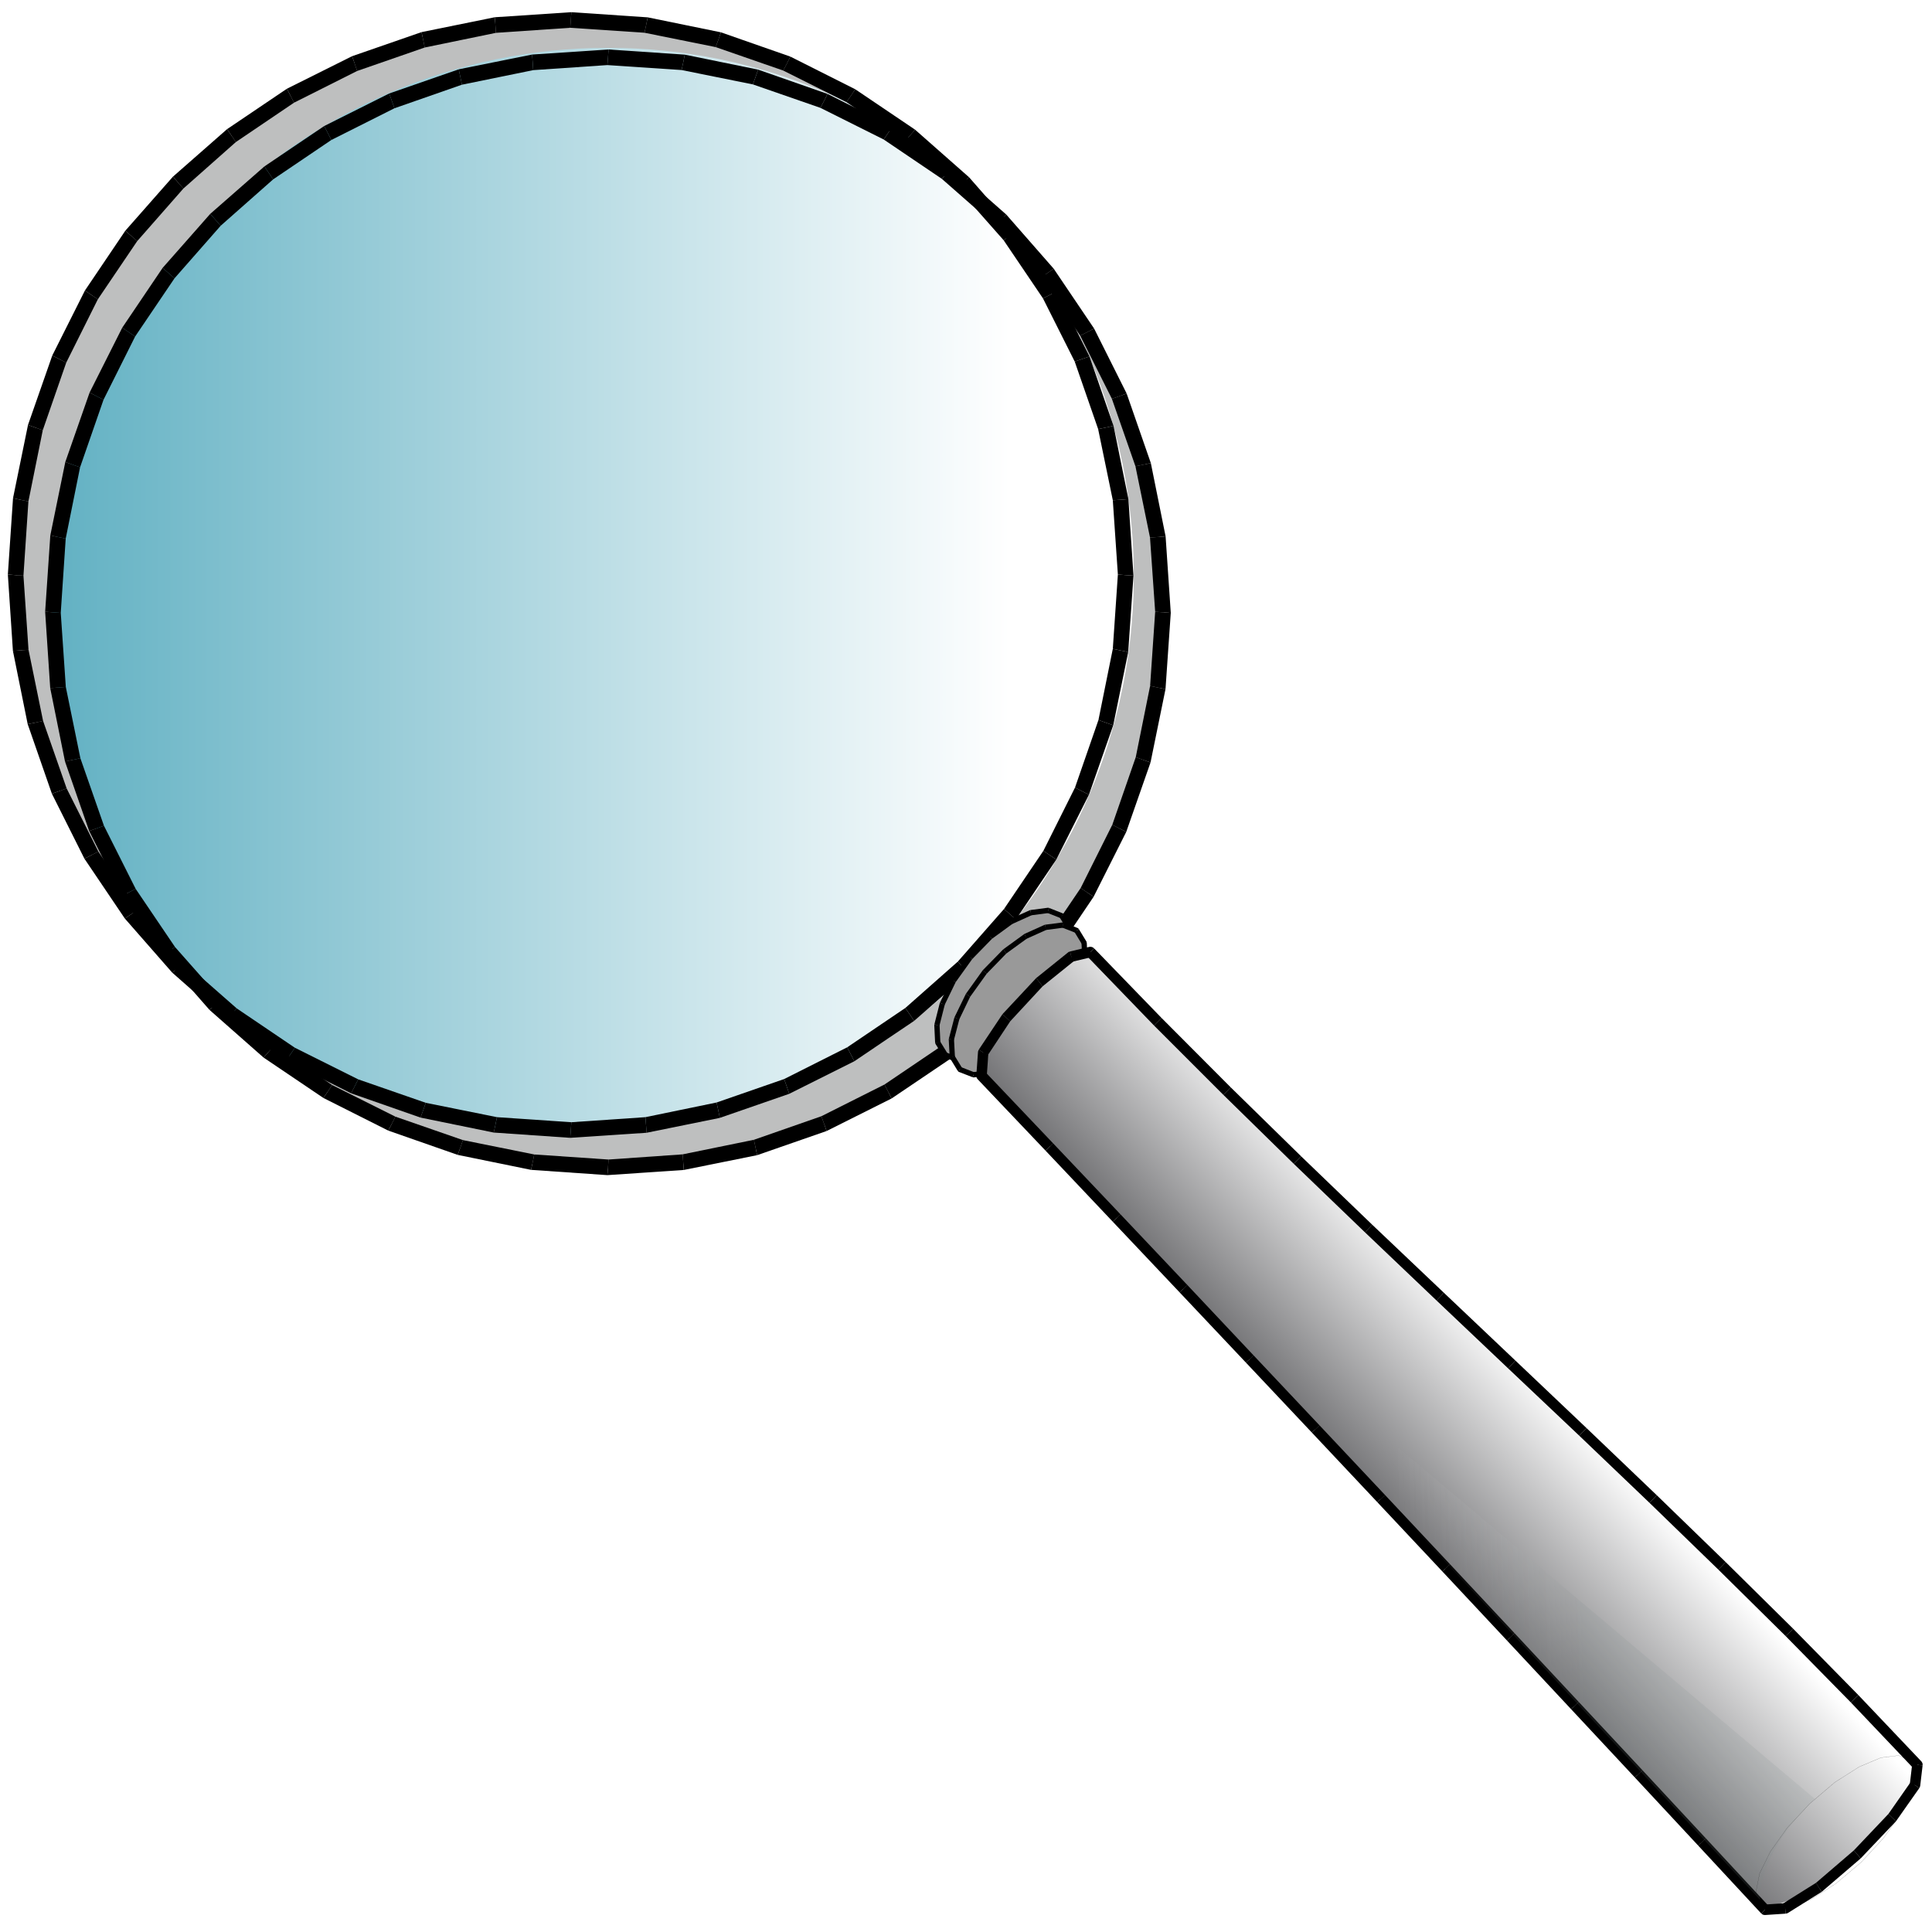
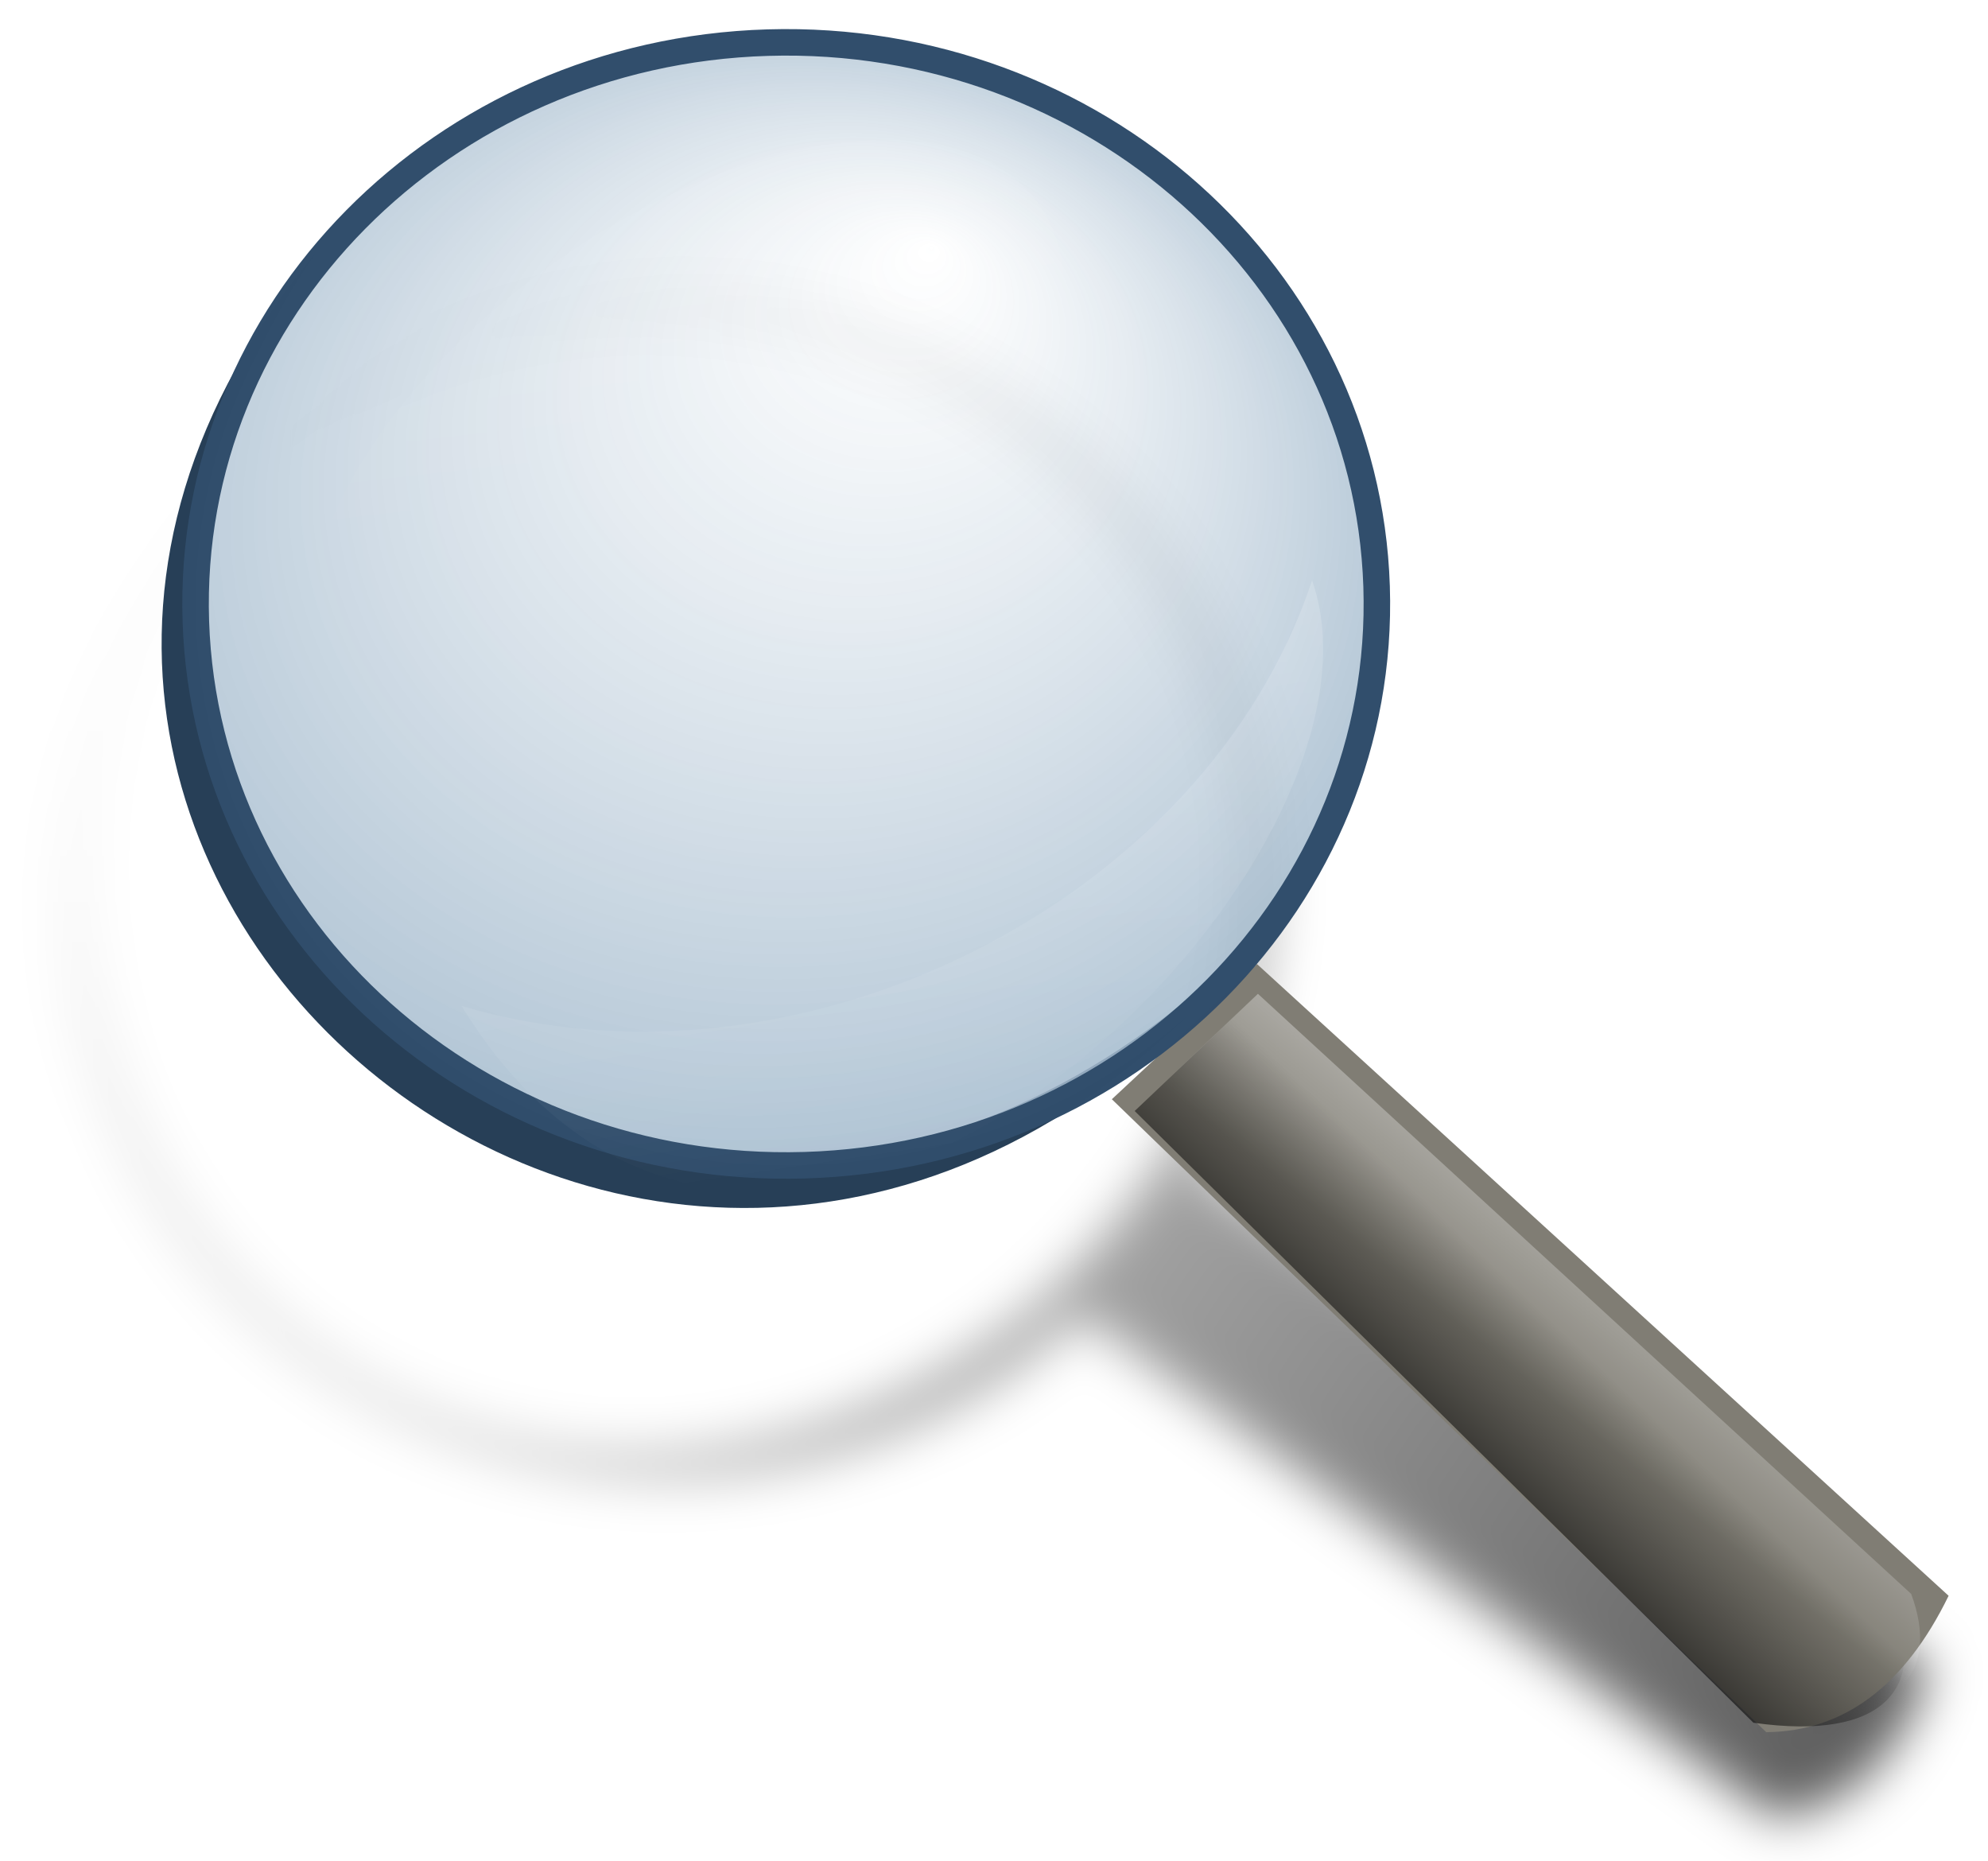
- <svg xmlns="http://www.w3.org/2000/svg" xmlns:xlink="http://www.w3.org/1999/xlink" height="186mm" id="svg606" viewBox="0 0 18700 18600" width="187mm">
-   <defs id="defs1129">
-     <linearGradient id="linearGradient3655">
-       <stop id="stop3656" offset="0" style="stop-color: rgb(255, 255, 255); stop-opacity: 0;" />
-       <stop id="stop3657" offset="1" style="stop-color: rgb(125, 135, 135); stop-opacity: 0.145;" />
+ <svg xmlns="http://www.w3.org/2000/svg" xmlns:xlink="http://www.w3.org/1999/xlink" version="1.0" width="497.75" height="465.75" id="svg4248">
+   <defs id="defs4250">
+     <linearGradient id="linearGradient4191">
+       <stop id="stop4193" style="stop-color:#000000;stop-opacity:1" offset="0" />
+       <stop id="stop4195" style="stop-color:#000000;stop-opacity:0" offset="1" />
    </linearGradient>
-     <linearGradient id="linearGradient3650">
-       <stop id="stop3651" offset="0" style="stop-color: rgb(46, 151, 175); stop-opacity: 1;" />
-       <stop id="stop3652" offset="1" style="stop-color: rgb(255, 255, 255); stop-opacity: 1;" />
+     <linearGradient x1="350.716" y1="336.371" x2="358.852" y2="327.807" id="linearGradient4226" xlink:href="#linearGradient4191" gradientUnits="userSpaceOnUse" />
+     <linearGradient x1="110.05" y1="138.239" x2="103.691" y2="145.336" id="linearGradient4224" xlink:href="#linearGradient1045" gradientUnits="userSpaceOnUse" gradientTransform="matrix(1.01816,-0.0317945,0.0306403,0.981203,248.5,191.289)" />
+     <linearGradient x1="42.498" y1="103.573" x2="54.322" y2="167.944" id="linearGradient4222" xlink:href="#linearGradient1045" gradientUnits="userSpaceOnUse" gradientTransform="matrix(1.18793,-0.0352644,0.0251894,0.766823,265.958,191.036)" />
+     <linearGradient id="linearGradient1045">
+       <stop id="stop1046" style="stop-color:#ffffff;stop-opacity:0.749" offset="0" />
+       <stop id="stop1047" style="stop-color:#ffffff;stop-opacity:0" offset="1" />
    </linearGradient>
-     <linearGradient id="linearGradient3558">
-       <stop id="stop3559" offset="0" style="stop-color: rgb(87, 87, 90); stop-opacity: 1;" />
-       <stop id="stop3560" offset="1" style="stop-color: rgb(255, 255, 255); stop-opacity: 1;" />
+     <linearGradient x1="57.668" y1="84.017" x2="60.491" y2="111.238" id="linearGradient4220" xlink:href="#linearGradient1045" gradientUnits="userSpaceOnUse" gradientTransform="matrix(1.14816,-0.0340839,0.030664,0.933483,252.432,191.061)" />
+     <linearGradient id="linearGradient1439">
+       <stop id="stop1440" style="stop-color:#ffffff;stop-opacity:0.57" offset="0" />
+       <stop id="stop1441" style="stop-color:#96b0c6;stop-opacity:0.899" offset="1" />
    </linearGradient>
-     <defs id="defs890">
-       <clipPath id="clip2">
-         <polygon id="polygon892" points="17084,18485 16474,17828 15861,17169 15244,16508 14623,15843 13998,15175 13369,14505 12735,13831 12097,13154 11455,12473 10808,11789 10157,11102 9501,10412 9517,10188 9741,9851 10061,9507 10369,9259 10554,9215 11207,9890 11877,10561 12558,11228 13247,11891 13940,12550 14633,13207 15321,13859 16001,14509 16668,15156 17320,15800 17951,16442 18559,17082 18536,17278 18315,17593 17977,17949 17605,18268 17279,18472 17084,18485" />
-       </clipPath>
-     </defs>
-     <linearGradient id="linearGradient3561" x1="0.224" x2="0.416" xlink:href="#linearGradient3558" y1="0.43" y2="0.25" />
-     <linearGradient id="linearGradient3562" x1="0.392" x2="0.664" xlink:href="#linearGradient3655" y1="0.523" y2="0.516" />
-     <linearGradient id="linearGradient3653" x1="-0.248" x2="0.86" xlink:href="#linearGradient3650" y1="0.539" y2="0.539" />
+     <radialGradient cx="61.564" cy="105.939" r="27.959" fx="69.987" fy="90.419" id="radialGradient4218" xlink:href="#linearGradient1439" gradientUnits="userSpaceOnUse" gradientTransform="matrix(1.17672,-0.0657059,0.0622919,1.00815,242.272,193.298)" />
+     <filter color-interpolation-filters="sRGB" id="filter4141">
+       <feGaussianBlur id="feGaussianBlur4143" stdDeviation="1.089" />
+     </filter>
+     <linearGradient id="linearGradient4145">
+       <stop id="stop4147" style="stop-color:#000000;stop-opacity:1" offset="0" />
+       <stop id="stop4149" style="stop-color:#000000;stop-opacity:0" offset="1" />
+     </linearGradient>
+     <linearGradient x1="427.796" y1="418.59" x2="308.884" y2="339.369" id="linearGradient4216" xlink:href="#linearGradient4145" gradientUnits="userSpaceOnUse" gradientTransform="translate(-15.8443,-42.8224)" />
  </defs>
-   <g id="g3556" style="stroke: none; fill: url(&quot;#linearGradient3653&quot;) rgb(0, 0, 0);" transform="translate(59.236, 0.00217366)">
-     <path d="M 5885,11257 L 5156,11207 4456,11065 3793,10834 3173,10523 2602,10137 2086,9683 1632,9167 1246,8596 935,7976 704,7313 562,6613 513,5885 562,5156 704,4456 935,3793 1246,3173 1632,2602 2086,2086 2602,1632 3173,1246 3793,935 4456,704 5156,562 5885,513 6613,562 7313,704 7976,935 8596,1246 9167,1632 9683,2086 10137,2602 10523,3173 10834,3793 11065,4456 11207,5156 11257,5885 11207,6613 11065,7313 10834,7976 10523,8596 10137,9167 9683,9683 9167,10137 8596,10523 7976,10834 7313,11065 6613,11207 5885,11257 Z M 5525,10896 L 4795,10846 4096,10704 3433,10473 2812,10162 2241,9776 1725,9322 1271,8806 885,8235 574,7615 343,6952 201,6253 152,5525 201,4796 343,4097 574,3434 885,2813 1271,2242 1725,1726 2241,1271 2812,885 3433,574 4096,344 4795,201 5525,152 6254,201 6953,343 7616,574 8236,885 8807,1271 9323,1725 9777,2241 10163,2812 10474,3433 10704,4096 10847,4795 10896,5525 10846,6254 10704,6953 10473,7616 10162,8236 9776,8807 9322,9323 8806,9777 8235,10163 7615,10474 6952,10704 6253,10847 5525,10896 Z" id="path3557" style="fill: url(&quot;#linearGradient3653&quot;) rgb(0, 0, 0);" />
+   <g transform="translate(-25.3388,-78.216)" id="layer1">
+     <g transform="matrix(5.84736,0,0,5.84736,-1672.457,-1496.233)" id="g4206">
+       <path d="m 316.072,281.982 c -0.438,0.049 -0.863,0.096 -1.303,0.167 -14.091,2.274 -23.673,15.315 -21.394,29.118 2.279,13.804 15.553,23.187 29.644,20.913 5.324,-0.859 9.997,-3.245 13.637,-6.644 l 29.694,21.536 c 3.121,-0.434 5.325,-2.546 6.637,-6.364 l -31.28,-21.377 -0.602,0.707 c 2.999,-4.949 4.314,-10.899 3.306,-17.007 -2.207,-13.372 -14.746,-22.554 -28.338,-21.049 z m 0.116,1.057 c 13.018,-1.442 25.056,7.364 27.17,20.171 2.182,13.221 -8.307,25.742 -21.803,27.919 -13.496,2.178 -24.913,-6.791 -27.096,-20.011 -2.182,-13.221 6.991,-25.739 20.488,-27.917 0.422,-0.068 0.821,-0.116 1.241,-0.162 z" id="path4039" style="fill:url(#linearGradient4216);fill-opacity:1;fill-rule:evenodd;stroke-width:0.5;filter:url(#filter4141)" />
+       <path d="m 344.173,310.531 29.617,27.048 c -1.892,3.876 -4.501,5.809 -7.81,5.839 l -28.02,-27.098 6.213,-5.789 z" id="path852" style="fill:#807d74;fill-opacity:1;fill-rule:evenodd;stroke-width:0.5" />
+       <path d="m 344.987,308.537 c -25.578,26.694 -58.357,-3.925 -41.04,-28.541 -22.474,26.707 17.052,59.24 41.04,28.541 z" id="path4204" style="fill:#273f57;fill-opacity:0.996;fill-rule:nonzero;stroke:none" />
+       <path d="m 349.297,294.364 c 0.436,13.265 -10.536,24.367 -24.49,24.781 -13.954,0.414 -25.633,-10.015 -26.068,-23.281 -0.436,-13.265 10.536,-24.367 24.49,-24.781 13.954,-0.414 25.633,10.015 26.068,23.281 z" id="path853" style="fill:url(#radialGradient4218);fill-opacity:1;fill-rule:evenodd;stroke:#314e6c;stroke-width:1.135;stroke-miterlimit:4;stroke-opacity:0.995;stroke-dasharray:none" />
+       <path d="m 334.585,277.673 c 3.571,4.282 -0.19,12.776 -8.395,18.96 -8.205,6.183 -17.763,7.726 -21.334,3.444 -3.571,-4.282 0.19,-12.776 8.395,-18.96 8.205,-6.183 17.763,-7.726 21.334,-3.444 z" id="path863" style="fill:url(#linearGradient4220);fill-opacity:0.091;fill-rule:evenodd;stroke-width:1pt" />
+       <path d="m 310.111,312.324 c 14.494,4.309 31.856,-4.467 36.424,-18.217 4.415,12.575 -23.28,39.532 -36.424,18.217 z" id="path885" style="fill:url(#linearGradient4222);fill-opacity:0.552;fill-rule:evenodd;stroke-width:1pt" />
+       <path d="m 339.593,316.19 4.622,-4.383 27.972,25.693 c 1.233,3.328 -0.446,5.682 -6.101,4.88 l -26.493,-26.19 z" id="path1766" style="fill:url(#linearGradient4224);fill-opacity:0.75;fill-rule:evenodd;stroke:none" />
+       <path d="m 338.938,316.824 4.622,-4.383 27.972,25.693 c 1.233,3.328 -0.446,5.682 -6.101,4.88 L 338.938,316.824 z" id="path4187" style="fill:url(#linearGradient4226);fill-opacity:1;fill-rule:evenodd;stroke:none" />
+     </g>
  </g>
-   <path d="M 11267.33 5887.622 C 11267.33 8883.342 8857.574 11311.85 5884.983 11311.85 C 2912.393 11311.85 502.632 8883.342 502.632 5887.622 C 502.632 2891.901 2912.393 463.39 5884.983 463.39 C 8857.574 463.39 11267.33 2891.901 11267.33 5887.622 z M 10974.13 5573.48 C 10974.13 8557.635 8554.995 10976.77 5570.838 10976.77 C 2586.682 10976.77 167.544 8557.635 167.544 5573.48 C 167.544 2589.323 2586.682 170.186 5570.838 170.186 C 8554.995 170.186 10974.13 2589.323 10974.13 5573.48 z " id="path3643" style="fill: rgb(190, 191, 191); fill-rule: evenodd; stroke-width: 1; fill-opacity: 1;" />
-   <g id="g746" style="stroke: none; fill: rgb(0, 0, 0); fill-opacity: 1;" transform="translate(0.00322978, 41.8881)">
-     <polygon id="polygon747" points="5885,11257 5879,11332 5140,11281 5156,11207 5171,11132 5890,11181 5885,11257" style="fill: rgb(0, 0, 0); fill-opacity: 1;" />
-     <polygon id="polygon748" points="5156,11207 5140,11281 4430,11136 4456,11065 4481,10993 5171,11132 5156,11207" style="fill: rgb(0, 0, 0); fill-opacity: 1;" />
-     <polygon id="polygon749" points="4456,11065 4430,11136 3758,10901 3793,10834 3827,10766 4481,10993 4456,11065" style="fill: rgb(0, 0, 0); fill-opacity: 1;" />
-     <polygon id="polygon750" points="3793,10834 3758,10901 3130,10585 3173,10523 3215,10460 3827,10766 3793,10834" style="fill: rgb(0, 0, 0); fill-opacity: 1;" />
-     <polygon id="polygon751" points="3173,10523 3130,10585 2551,10194 2602,10137 2652,10079 3215,10460 3173,10523" style="fill: rgb(0, 0, 0); fill-opacity: 1;" />
-     <polygon id="polygon752" points="2602,10137 2551,10194 2028,9733 2086,9683 2143,9632 2652,10079 2602,10137" style="fill: rgb(0, 0, 0); fill-opacity: 1;" />
-     <polygon id="polygon753" points="2086,9683 2028,9733 1569,9209 1632,9167 1694,9124 2143,9632 2086,9683" style="fill: rgb(0, 0, 0); fill-opacity: 1;" />
-     <polygon id="polygon754" points="1632,9167 1569,9209 1178,8630 1246,8596 1313,8561 1694,9124 1632,9167" style="fill: rgb(0, 0, 0); fill-opacity: 1;" />
-     <polygon id="polygon755" points="1246,8596 1178,8630 863,8001 935,7976 1006,7950 1313,8561 1246,8596" style="fill: rgb(0, 0, 0); fill-opacity: 1;" />
-     <polygon id="polygon756" points="935,7976 863,8001 629,7328 704,7313 778,7297 1006,7950 935,7976" style="fill: rgb(0, 0, 0); fill-opacity: 1;" />
-     <polygon id="polygon757" points="704,7313 629,7328 486,6618 562,6613 637,6607 778,7297 704,7313" style="fill: rgb(0, 0, 0); fill-opacity: 1;" />
-     <polygon id="polygon758" points="562,6613 486,6618 437,5879 513,5885 588,5890 637,6607 562,6613" style="fill: rgb(0, 0, 0); fill-opacity: 1;" />
-     <polygon id="polygon759" points="513,5885 437,5879 487,5140 562,5156 636,5171 588,5890 513,5885" style="fill: rgb(0, 0, 0); fill-opacity: 1;" />
-     <polygon id="polygon760" points="562,5156 487,5140 632,4430 704,4456 775,4481 636,5171 562,5156" style="fill: rgb(0, 0, 0); fill-opacity: 1;" />
-     <polygon id="polygon761" points="704,4456 632,4430 867,3758 935,3793 1002,3827 775,4481 704,4456" style="fill: rgb(0, 0, 0); fill-opacity: 1;" />
-     <polygon id="polygon762" points="935,3793 867,3758 1183,3130 1246,3173 1308,3215 1002,3827 935,3793" style="fill: rgb(0, 0, 0); fill-opacity: 1;" />
-     <polygon id="polygon763" points="1246,3173 1183,3130 1574,2551 1632,2602 1689,2652 1308,3215 1246,3173" style="fill: rgb(0, 0, 0); fill-opacity: 1;" />
-     <polygon id="polygon764" points="1632,2602 1574,2551 2035,2028 2086,2086 2136,2143 1689,2652 1632,2602" style="fill: rgb(0, 0, 0); fill-opacity: 1;" />
-     <polygon id="polygon765" points="2086,2086 2035,2028 2559,1569 2602,1632 2644,1694 2136,2143 2086,2086" style="fill: rgb(0, 0, 0); fill-opacity: 1;" />
-     <polygon id="polygon766" points="2602,1632 2559,1569 3138,1178 3173,1246 3207,1313 2644,1694 2602,1632" style="fill: rgb(0, 0, 0); fill-opacity: 1;" />
-     <polygon id="polygon767" points="3173,1246 3138,1178 3767,863 3793,935 3818,1006 3207,1313 3173,1246" style="fill: rgb(0, 0, 0); fill-opacity: 1;" />
-     <polygon id="polygon768" points="3793,935 3767,863 4440,629 4456,704 4471,778 3818,1006 3793,935" style="fill: rgb(0, 0, 0); fill-opacity: 1;" />
-     <polygon id="polygon769" points="4456,704 4440,629 5150,486 5156,562 5161,637 4471,778 4456,704" style="fill: rgb(0, 0, 0); fill-opacity: 1;" />
-     <polygon id="polygon770" points="5156,562 5150,486 5890,437 5885,513 5879,588 5161,637 5156,562" style="fill: rgb(0, 0, 0); fill-opacity: 1;" />
-     <polygon id="polygon771" points="5885,513 5890,437 6628,487 6613,562 6597,636 5879,588 5885,513" style="fill: rgb(0, 0, 0); fill-opacity: 1;" />
-     <polygon id="polygon772" points="6613,562 6628,487 7338,632 7313,704 7287,775 6597,636 6613,562" style="fill: rgb(0, 0, 0); fill-opacity: 1;" />
-     <polygon id="polygon773" points="7313,704 7338,632 8010,867 7976,935 7941,1002 7287,775 7313,704" style="fill: rgb(0, 0, 0); fill-opacity: 1;" />
-     <polygon id="polygon774" points="7976,935 8010,867 8638,1183 8596,1246 8553,1308 7941,1002 7976,935" style="fill: rgb(0, 0, 0); fill-opacity: 1;" />
-     <polygon id="polygon775" points="8596,1246 8638,1183 9217,1574 9167,1632 9116,1689 8553,1308 8596,1246" style="fill: rgb(0, 0, 0); fill-opacity: 1;" />
-     <polygon id="polygon776" points="9167,1632 9217,1574 9740,2035 9683,2086 9625,2136 9116,1689 9167,1632" style="fill: rgb(0, 0, 0); fill-opacity: 1;" />
-     <polygon id="polygon777" points="9683,2086 9740,2035 10199,2559 10137,2602 10074,2644 9625,2136 9683,2086" style="fill: rgb(0, 0, 0); fill-opacity: 1;" />
-     <polygon id="polygon778" points="10137,2602 10199,2559 10590,3138 10523,3173 10455,3207 10074,2644 10137,2602" style="fill: rgb(0, 0, 0); fill-opacity: 1;" />
-     <polygon id="polygon779" points="10523,3173 10590,3138 10905,3767 10834,3793 10762,3818 10455,3207 10523,3173" style="fill: rgb(0, 0, 0); fill-opacity: 1;" />
-     <polygon id="polygon780" points="10834,3793 10905,3767 11139,4440 11065,4456 10990,4471 10762,3818 10834,3793" style="fill: rgb(0, 0, 0); fill-opacity: 1;" />
-     <polygon id="polygon781" points="11065,4456 11139,4440 11282,5150 11207,5156 11131,5161 10990,4471 11065,4456" style="fill: rgb(0, 0, 0); fill-opacity: 1;" />
-     <polygon id="polygon782" points="11207,5156 11282,5150 11332,5890 11257,5885 11181,5879 11131,5161 11207,5156" style="fill: rgb(0, 0, 0); fill-opacity: 1;" />
-     <polygon id="polygon783" points="11257,5885 11332,5890 11281,6628 11207,6613 11132,6597 11181,5879 11257,5885" style="fill: rgb(0, 0, 0); fill-opacity: 1;" />
-     <polygon id="polygon784" points="11207,6613 11281,6628 11136,7338 11065,7313 10993,7287 11132,6597 11207,6613" style="fill: rgb(0, 0, 0); fill-opacity: 1;" />
-     <polygon id="polygon785" points="11065,7313 11136,7338 10901,8010 10834,7976 10766,7941 10993,7287 11065,7313" style="fill: rgb(0, 0, 0); fill-opacity: 1;" />
-     <polygon id="polygon786" points="10834,7976 10901,8010 10585,8638 10523,8596 10460,8553 10766,7941 10834,7976" style="fill: rgb(0, 0, 0); fill-opacity: 1;" />
-     <polygon id="polygon787" points="10523,8596 10585,8638 10194,9217 10137,9167 10079,9116 10460,8553 10523,8596" style="fill: rgb(0, 0, 0); fill-opacity: 1;" />
-     <polygon id="polygon788" points="10137,9167 10194,9217 9733,9740 9683,9683 9632,9625 10079,9116 10137,9167" style="fill: rgb(0, 0, 0); fill-opacity: 1;" />
-     <polygon id="polygon789" points="9683,9683 9733,9740 9209,10199 9167,10137 9124,10074 9632,9625 9683,9683" style="fill: rgb(0, 0, 0); fill-opacity: 1;" />
-     <polygon id="polygon790" points="9167,10137 9209,10199 8630,10590 8596,10523 8561,10455 9124,10074 9167,10137" style="fill: rgb(0, 0, 0); fill-opacity: 1;" />
-     <polygon id="polygon791" points="8596,10523 8630,10590 8001,10905 7976,10834 7950,10762 8561,10455 8596,10523" style="fill: rgb(0, 0, 0); fill-opacity: 1;" />
-     <polygon id="polygon792" points="7976,10834 8001,10905 7328,11139 7313,11065 7297,10990 7950,10762 7976,10834" style="fill: rgb(0, 0, 0); fill-opacity: 1;" />
-     <polygon id="polygon793" points="7313,11065 7328,11139 6618,11282 6613,11207 6607,11131 7297,10990 7313,11065" style="fill: rgb(0, 0, 0); fill-opacity: 1;" />
-     <polygon id="polygon794" points="6613,11207 6618,11282 5879,11332 5885,11257 5890,11181 6607,11131 6613,11207" style="fill: rgb(0, 0, 0); fill-opacity: 1;" />
-     <polygon id="polygon795" points="5525,10896 5519,10971 4779,10920 4795,10846 4810,10771 5530,10820 5525,10896" style="fill: rgb(0, 0, 0); fill-opacity: 1;" />
-     <polygon id="polygon796" points="4795,10846 4779,10920 4070,10775 4096,10704 4121,10632 4810,10771 4795,10846" style="fill: rgb(0, 0, 0); fill-opacity: 1;" />
-     <polygon id="polygon797" points="4096,10704 4070,10775 3398,10540 3433,10473 3467,10405 4121,10632 4096,10704" style="fill: rgb(0, 0, 0); fill-opacity: 1;" />
-     <polygon id="polygon798" points="3433,10473 3398,10540 2769,10224 2812,10162 2854,10099 3467,10405 3433,10473" style="fill: rgb(0, 0, 0); fill-opacity: 1;" />
-     <polygon id="polygon799" points="2812,10162 2769,10224 2190,9833 2241,9776 2291,9718 2854,10099 2812,10162" style="fill: rgb(0, 0, 0); fill-opacity: 1;" />
-     <polygon id="polygon800" points="2241,9776 2190,9833 1667,9372 1725,9322 1782,9271 2291,9718 2241,9776" style="fill: rgb(0, 0, 0); fill-opacity: 1;" />
-     <polygon id="polygon801" points="1725,9322 1667,9372 1208,8848 1271,8806 1333,8763 1782,9271 1725,9322" style="fill: rgb(0, 0, 0); fill-opacity: 1;" />
-     <polygon id="polygon802" points="1271,8806 1208,8848 817,8269 885,8235 952,8200 1333,8763 1271,8806" style="fill: rgb(0, 0, 0); fill-opacity: 1;" />
-     <polygon id="polygon803" points="885,8235 817,8269 502,7640 574,7615 645,7589 952,8200 885,8235" style="fill: rgb(0, 0, 0); fill-opacity: 1;" />
-     <polygon id="polygon804" points="574,7615 502,7640 268,6967 343,6952 417,6936 645,7589 574,7615" style="fill: rgb(0, 0, 0); fill-opacity: 1;" />
-     <polygon id="polygon805" points="343,6952 268,6967 125,6258 201,6253 276,6247 417,6936 343,6952" style="fill: rgb(0, 0, 0); fill-opacity: 1;" />
-     <polygon id="polygon806" points="201,6253 125,6258 76,5519 152,5525 227,5530 276,6247 201,6253" style="fill: rgb(0, 0, 0); fill-opacity: 1;" />
-     <polygon id="polygon807" points="152,5525 76,5519 126,4780 201,4796 275,4811 227,5530 152,5525" style="fill: rgb(0, 0, 0); fill-opacity: 1;" />
-     <polygon id="polygon808" points="201,4796 126,4780 271,4071 343,4097 414,4122 275,4811 201,4796" style="fill: rgb(0, 0, 0); fill-opacity: 1;" />
-     <polygon id="polygon809" points="343,4097 271,4071 506,3399 574,3434 641,3468 414,4122 343,4097" style="fill: rgb(0, 0, 0); fill-opacity: 1;" />
-     <polygon id="polygon810" points="574,3434 506,3399 822,2770 885,2813 947,2855 641,3468 574,3434" style="fill: rgb(0, 0, 0); fill-opacity: 1;" />
-     <polygon id="polygon811" points="885,2813 822,2770 1213,2191 1271,2242 1328,2292 947,2855 885,2813" style="fill: rgb(0, 0, 0); fill-opacity: 1;" />
-     <polygon id="polygon812" points="1271,2242 1213,2191 1674,1668 1725,1726 1775,1783 1328,2292 1271,2242" style="fill: rgb(0, 0, 0); fill-opacity: 1;" />
-     <polygon id="polygon813" points="1725,1726 1674,1668 2198,1208 2241,1271 2283,1333 1775,1783 1725,1726" style="fill: rgb(0, 0, 0); fill-opacity: 1;" />
-     <polygon id="polygon814" points="2241,1271 2198,1208 2777,817 2812,885 2846,952 2283,1333 2241,1271" style="fill: rgb(0, 0, 0); fill-opacity: 1;" />
-     <polygon id="polygon815" points="2812,885 2777,817 3408,502 3433,574 3457,645 2846,952 2812,885" style="fill: rgb(0, 0, 0); fill-opacity: 1;" />
-     <polygon id="polygon816" points="3433,574 3408,502 4080,269 4096,344 4111,418 3457,645 3433,574" style="fill: rgb(0, 0, 0); fill-opacity: 1;" />
-     <polygon id="polygon817" points="4096,344 4080,269 4789,125 4795,201 4800,276 4111,418 4096,344" style="fill: rgb(0, 0, 0); fill-opacity: 1;" />
-     <polygon id="polygon818" points="4795,201 4789,125 5530,76 5525,152 5519,227 4800,276 4795,201" style="fill: rgb(0, 0, 0); fill-opacity: 1;" />
-     <polygon id="polygon819" points="5525,152 5530,76 6269,126 6254,201 6238,275 5519,227 5525,152" style="fill: rgb(0, 0, 0); fill-opacity: 1;" />
-     <polygon id="polygon820" points="6254,201 6269,126 6978,271 6953,343 6927,414 6238,275 6254,201" style="fill: rgb(0, 0, 0); fill-opacity: 1;" />
-     <polygon id="polygon821" points="6953,343 6978,271 7650,506 7616,574 7581,641 6927,414 6953,343" style="fill: rgb(0, 0, 0); fill-opacity: 1;" />
-     <polygon id="polygon822" points="7616,574 7650,506 8278,822 8236,885 8193,947 7581,641 7616,574" style="fill: rgb(0, 0, 0); fill-opacity: 1;" />
-     <polygon id="polygon823" points="8236,885 8278,822 8857,1213 8807,1271 8756,1328 8193,947 8236,885" style="fill: rgb(0, 0, 0); fill-opacity: 1;" />
-     <polygon id="polygon824" points="8807,1271 8857,1213 9380,1674 9323,1725 9265,1775 8756,1328 8807,1271" style="fill: rgb(0, 0, 0); fill-opacity: 1;" />
-     <polygon id="polygon825" points="9323,1725 9380,1674 9839,2198 9777,2241 9714,2283 9265,1775 9323,1725" style="fill: rgb(0, 0, 0); fill-opacity: 1;" />
-     <polygon id="polygon826" points="9777,2241 9839,2198 10230,2777 10163,2812 10095,2846 9714,2283 9777,2241" style="fill: rgb(0, 0, 0); fill-opacity: 1;" />
-     <polygon id="polygon827" points="10163,2812 10230,2777 10545,3408 10474,3433 10402,3457 10095,2846 10163,2812" style="fill: rgb(0, 0, 0); fill-opacity: 1;" />
-     <polygon id="polygon828" points="10474,3433 10545,3408 10778,4080 10704,4096 10629,4111 10402,3457 10474,3433" style="fill: rgb(0, 0, 0); fill-opacity: 1;" />
-     <polygon id="polygon829" points="10704,4096 10778,4080 10922,4789 10847,4795 10771,4800 10629,4111 10704,4096" style="fill: rgb(0, 0, 0); fill-opacity: 1;" />
-     <polygon id="polygon830" points="10847,4795 10922,4789 10971,5530 10896,5525 10820,5519 10771,4800 10847,4795" style="fill: rgb(0, 0, 0); fill-opacity: 1;" />
-     <polygon id="polygon831" points="10896,5525 10971,5530 10920,6269 10846,6254 10771,6238 10820,5519 10896,5525" style="fill: rgb(0, 0, 0); fill-opacity: 1;" />
-     <polygon id="polygon832" points="10846,6254 10920,6269 10775,6978 10704,6953 10632,6927 10771,6238 10846,6254" style="fill: rgb(0, 0, 0); fill-opacity: 1;" />
-     <polygon id="polygon833" points="10704,6953 10775,6978 10540,7650 10473,7616 10405,7581 10632,6927 10704,6953" style="fill: rgb(0, 0, 0); fill-opacity: 1;" />
-     <polygon id="polygon834" points="10473,7616 10540,7650 10224,8278 10162,8236 10099,8193 10405,7581 10473,7616" style="fill: rgb(0, 0, 0); fill-opacity: 1;" />
-     <polygon id="polygon835" points="10162,8236 10224,8278 9833,8857 9776,8807 9718,8756 10099,8193 10162,8236" style="fill: rgb(0, 0, 0); fill-opacity: 1;" />
-     <polygon id="polygon836" points="9776,8807 9833,8857 9372,9380 9322,9323 9271,9265 9718,8756 9776,8807" style="fill: rgb(0, 0, 0); fill-opacity: 1;" />
-     <polygon id="polygon837" points="9322,9323 9372,9380 8848,9839 8806,9777 8763,9714 9271,9265 9322,9323" style="fill: rgb(0, 0, 0); fill-opacity: 1;" />
-     <polygon id="polygon838" points="8806,9777 8848,9839 8269,10230 8235,10163 8200,10095 8763,9714 8806,9777" style="fill: rgb(0, 0, 0); fill-opacity: 1;" />
-     <polygon id="polygon839" points="8235,10163 8269,10230 7639,10545 7615,10474 7590,10402 8200,10095 8235,10163" style="fill: rgb(0, 0, 0); fill-opacity: 1;" />
-     <polygon id="polygon840" points="7615,10474 7639,10545 6967,10778 6952,10704 6936,10629 7590,10402 7615,10474" style="fill: rgb(0, 0, 0); fill-opacity: 1;" />
-     <polygon id="polygon841" points="6952,10704 6967,10778 6258,10922 6253,10847 6247,10771 6936,10629 6952,10704" style="fill: rgb(0, 0, 0); fill-opacity: 1;" />
-     <polygon id="polygon842" points="6253,10847 6258,10922 5519,10971 5525,10896 5530,10820 6247,10771 6253,10847" style="fill: rgb(0, 0, 0); fill-opacity: 1;" />
-   </g>
-   <g id="g843" style="stroke: none; fill: rgb(153, 153, 153);">
-     <polygon id="polygon844" points="9151,10211 9077,10091 9069,9921 9121,9716 9230,9492 9392,9266 9586,9067 9786,8921 9978,8834 10146,8812 10277,8864 10350,8983 10358,9153 10306,9358 10197,9581 10036,9808 9841,10006 9641,10153 9449,10240 9281,10261 9151,10211" />
-   </g>
-   <g id="g845" style="stroke: none; fill: rgb(0, 0, 0);">
-     <polygon id="polygon846" points="9129,10224 9055,10104 9055,10104 9053,10100 9051,10092 9077,10091 9098,10077 9172,10197 9151,10211 9129,10224" />
-     <polygon id="polygon847" points="9051,10092 9043,9922 9043,9922 9044,9914 9069,9921 9094,9919 9102,10089 9077,10091 9051,10092" />
-     <polygon id="polygon848" points="9044,9914 9096,9709 9096,9709 9098,9704 9121,9716 9145,9722 9093,9927 9069,9921 9044,9914" />
-     <polygon id="polygon849" points="9121,9716 9098,9704 9209,9477 9230,9492 9250,9506 9143,9727 9121,9716" />
-     <polygon id="polygon850" points="9230,9492 9209,9477 9373,9248 9392,9266 9410,9283 9250,9506 9230,9492" />
-     <polygon id="polygon851" points="9392,9266 9373,9248 9570,9046 9586,9067 9601,9087 9410,9283 9392,9266" />
-     <polygon id="polygon852" points="9570,9046 9770,8900 9770,8900 9775,8897 9786,8921 9801,8941 9601,9087 9586,9067 9570,9046" />
-     <polygon id="polygon853" points="9775,8897 9967,8810 9967,8810 9974,8808 9978,8834 9988,8857 9796,8944 9786,8921 9775,8897" />
-     <polygon id="polygon854" points="9974,8808 10142,8786 10142,8786 10146,8786 10155,8788 10146,8812 10149,8837 9981,8859 9978,8834 9974,8808" />
-     <polygon id="polygon855" points="10155,8788 10286,8840 10286,8840 10290,8842 10293,8844 10298,8850 10277,8864 10267,8887 10136,8835 10146,8812 10155,8788" />
-     <polygon id="polygon856" points="10298,8850 10371,8969 10371,8969 10373,8973 10375,8981 10350,8983 10328,8996 10255,8877 10277,8864 10298,8850" />
-     <polygon id="polygon857" points="10375,8981 10383,9151 10383,9151 10382,9159 10358,9153 10332,9154 10324,8984 10350,8983 10375,8981" />
-     <polygon id="polygon858" points="10382,9159 10330,9364 10330,9364 10328,9369 10306,9358 10281,9351 10333,9146 10358,9153 10382,9159" />
-     <polygon id="polygon859" points="10306,9358 10328,9369 10217,9595 10197,9581 10176,9566 10283,9346 10306,9358" />
-     <polygon id="polygon860" points="10197,9581 10217,9595 10054,9825 10036,9808 10017,9790 10176,9566 10197,9581" />
-     <polygon id="polygon861" points="10036,9808 10054,9825 9856,10026 9841,10006 9825,9985 10017,9790 10036,9808" />
-     <polygon id="polygon862" points="9856,10026 9656,10173 9656,10173 9651,10176 9641,10153 9625,10132 9825,9985 9841,10006 9856,10026" />
-     <polygon id="polygon863" points="9651,10176 9459,10263 9459,10263 9452,10265 9449,10240 9438,10216 9630,10129 9641,10153 9651,10176" />
-     <polygon id="polygon864" points="9452,10265 9284,10286 9284,10286 9279,10286 9271,10284 9281,10261 9277,10235 9445,10214 9449,10240 9452,10265" />
-     <polygon id="polygon865" points="9271,10284 9141,10234 9141,10234 9138,10233 9134,10230 9129,10224 9151,10211 9160,10187 9290,10237 9281,10261 9271,10284" />
-   </g>
-   <g id="g866" style="stroke: none; fill: rgb(153, 153, 153);">
-     <polygon id="polygon867" points="9292,10352 9218,10231 9209,10061 9262,9857 9370,9634 9532,9408 9726,9209 9927,9063 10120,8976 10289,8954 10421,9006 10494,9126 10502,9296 10450,9500 10341,9723 10180,9949 9985,10148 9784,10294 9592,10381 9423,10403 9292,10352" />
-   </g>
-   <polygon id="polygon869" points="9270,10365 9196,10244 9196,10244 9194,10240 9192,10232 9218,10231 9239,10217 9313,10338 9292,10352 9270,10365" style="" />
-   <polygon id="polygon870" points="9192,10232 9183,10062 9183,10062 9184,10054 9209,10061 9234,10059 9243,10229 9218,10231 9192,10232" style="" />
-   <polygon id="polygon871" points="9184,10054 9237,9850 9237,9850 9239,9845 9262,9857 9286,9863 9233,10067 9209,10061 9184,10054" style="" />
-   <polygon id="polygon872" points="9262,9857 9239,9845 9349,9619 9370,9634 9390,9648 9284,9868 9262,9857" style="" />
-   <polygon id="polygon873" points="9370,9634 9349,9619 9513,9390 9532,9408 9550,9425 9390,9648 9370,9634" style="" />
-   <polygon id="polygon874" points="9532,9408 9513,9390 9711,9188 9726,9209 9740,9229 9550,9425 9532,9408" style="" />
-   <polygon id="polygon875" points="9711,9188 9912,9042 9912,9042 9916,9039 9927,9063 9941,9083 9740,9229 9726,9209 9711,9188" style="" />
-   <polygon id="polygon876" points="9916,9039 10109,8952 10109,8952 10116,8950 10120,8976 10130,8999 9937,9086 9927,9063 9916,9039" style="" />
-   <polygon id="polygon877" points="10116,8950 10285,8928 10285,8928 10289,8928 10298,8930 10289,8954 10292,8979 10123,9001 10120,8976 10116,8950" style="" />
-   <polygon id="polygon878" points="10298,8930 10430,8982 10430,8982 10434,8984 10437,8986 10442,8992 10421,9006 10411,9029 10279,8977 10289,8954 10298,8930" style="" />
-   <polygon id="polygon879" points="10442,8992 10515,9112 10515,9112 10517,9116 10519,9124 10494,9126 10472,9139 10399,9019 10421,9006 10442,8992" style="" />
-   <polygon id="polygon880" points="10519,9124 10527,9294 10527,9294 10526,9302 10502,9296 10476,9297 10468,9127 10494,9126 10519,9124" style="" />
-   <polygon id="polygon881" points="10526,9302 10474,9506 10474,9506 10472,9511 10450,9500 10425,9493 10477,9289 10502,9296 10526,9302" style="" />
-   <polygon id="polygon882" points="10450,9500 10472,9511 10361,9737 10341,9723 10320,9708 10427,9488 10450,9500" style="" />
-   <polygon id="polygon883" points="10341,9723 10361,9737 10198,9966 10180,9949 10161,9931 10320,9708 10341,9723" style="" />
-   <polygon id="polygon884" points="10180,9949 10198,9966 9999,10168 9985,10148 9970,10127 10161,9931 10180,9949" style="" />
-   <polygon id="polygon885" points="9999,10168 9798,10314 9798,10314 9794,10317 9784,10294 9769,10273 9970,10127 9985,10148 9999,10168" style="" />
-   <polygon id="polygon886" points="9794,10317 9602,10404 9602,10404 9595,10406 9592,10381 9581,10357 9773,10270 9784,10294 9794,10317" style="" />
-   <polygon id="polygon887" points="9595,10406 9426,10428 9426,10428 9422,10428 9413,10426 9423,10403 9419,10377 9588,10355 9592,10381 9595,10406" style="" />
-   <polygon id="polygon888" points="9413,10426 9282,10375 9282,10375 9279,10373 9275,10371 9270,10365 9292,10352 9301,10328 9432,10379 9423,10403 9413,10426" style="" />
-   <path d="M 9529.053 10411.3 L 17068.53 18484.82 L 17623.52 18278.01 L 17948.13 17966.48 L 18440.29 17487.41 L 18508.36 17268.82 L 18576.42 17050.23 L 10555.26 9207.081 L 10277.77 9319.647 L 9937.442 9620.702 L 9618.062 9963.642 L 9529.053 10411.3 L 9529.053 10411.3 z " id="path3649" style="fill: url(&quot;#linearGradient3561&quot;) rgb(0, 0, 0); fill-rule: evenodd;" />
-   <polygon id="polygon1091" points="17084,18485 17046,18519 16436,17862 16474,17828 16511,17793 17121,18450 17084,18485" style="" />
-   <polygon id="polygon1092" points="16474,17828 16436,17862 15823,17203 15861,17169 15898,17134 16511,17793 16474,17828" style="" />
-   <polygon id="polygon1093" points="15861,17169 15823,17203 15206,16542 15244,16508 15281,16473 15898,17134 15861,17169" style="" />
-   <polygon id="polygon1094" points="15244,16508 15206,16542 14585,15877 14623,15843 14660,15808 15281,16473 15244,16508" style="" />
-   <polygon id="polygon1095" points="14623,15843 14585,15877 13960,15209 13998,15175 14035,15140 14660,15808 14623,15843" style="" />
-   <polygon id="polygon1096" points="13998,15175 13960,15209 13331,14539 13369,14505 13406,14470 14035,15140 13998,15175" style="" />
-   <polygon id="polygon1097" points="13369,14505 13331,14539 12697,13865 12735,13831 12772,13796 13406,14470 13369,14505" style="" />
-   <polygon id="polygon1098" points="12735,13831 12697,13865 12059,13188 12097,13154 12134,13119 12772,13796 12735,13831" style="" />
-   <path d="M 12097 13154 L 12059 13188 L 11417 12508 L 11455 12473 L 11492 12437 L 12134 13119 L 12097 13154 z " id="path3570" style="" />
-   <polygon id="polygon1100" points="11455,12473 11417,12508 10770,11824 10808,11789 10845,11753 11492,12437 11455,12473" style="" />
-   <polygon id="polygon1101" points="10808,11789 10770,11824 10120,11137 10157,11102 10193,11066 10845,11753 10808,11789" style="" />
-   <polygon id="polygon1102" points="10120,11137 9464,10447 9464,10447 9458,10440 9454,10433 9451,10425 9450,10408 9501,10412 9537,10376 10193,11066 10157,11102 10120,11137" style="" />
-   <polygon id="polygon1103" points="9450,10408 9466,10184 9466,10184 9467,10175 9474,10159 9517,10188 9567,10191 9551,10415 9501,10412 9450,10408" style="" />
-   <polygon id="polygon1104" points="9517,10188 9474,10159 9703,9816 9741,9851 9778,9885 9559,10216 9517,10188" style="" />
-   <polygon id="polygon1105" points="9741,9851 9703,9816 10029,9467 10061,9507 10092,9546 9778,9885 9741,9851" style="" />
-   <polygon id="polygon1106" points="10029,9467 10337,9219 10337,9219 10343,9214 10357,9209 10369,9259 10400,9298 10092,9546 10061,9507 10029,9467" style="" />
-   <polygon id="polygon1107" points="10357,9209 10542,9165 10542,9165 10550,9164 10559,9164 10568,9166 10576,9169 10590,9179 10554,9215 10565,9264 10380,9308 10369,9259 10357,9209" style="" />
-   <polygon id="polygon1108" points="10554,9215 10590,9179 11243,9853 11207,9890 11170,9926 10517,9250 10554,9215" style="" />
-   <path d="M 11207 9890 L 11243 9853 L 11912 10524 L 11877 10561 L 11841 10597 L 11170 9926 L 11207 9890 z " id="path3569" style="" />
-   <path d="M 11877 10561 L 11912 10524 L 12593 11191 L 12558 11228 L 12522 11264 L 11841 10597 L 11877 10561 z " id="path3601" style="" />
-   <path d="M 12558 11228 L 12593 11191 L 13282 11854 L 13247 11891 L 13211 11927 L 12522 11264 L 12558 11228 z " id="path3600" style="" />
-   <path d="M 13247 11891 L 13282 11854 L 13975 12512 L 13940 12550 L 13904 12587 L 13211 11927 L 13247 11891 z " id="path3566" style="" />
-   <polygon id="polygon1113" points="13940,12550 13975,12512 14668,13169 14633,13207 14597,13244 13904,12587 13940,12550" style="" />
-   <polygon id="polygon1114" points="14633,13207 14668,13169 15356,13822 15321,13859 15285,13895 14597,13244 14633,13207" style="" />
-   <polygon id="polygon1115" points="15321,13859 15356,13822 16036,14472 16001,14509 15965,14545 15285,13895 15321,13859" style="" />
-   <polygon id="polygon1116" points="16001,14509 16036,14472 16703,15119 16668,15156 16632,15192 15965,14545 16001,14509" style="" />
-   <polygon id="polygon1117" points="16668,15156 16703,15119 17356,15764 17320,15800 17283,15835 16632,15192 16668,15156" style="" />
-   <polygon id="polygon1118" points="17320,15800 17356,15764 17987,16406 17951,16442 17914,16477 17283,15835 17320,15800" style="" />
-   <polygon id="polygon1119" points="17987,16406 18595,17046 18595,17046 18600,17052 18604,17059 18607,17065 18609,17073 18609,17087 18559,17082 18522,17117 17914,16477 17951,16442 17987,16406" style="" />
-   <polygon id="polygon1120" points="18609,17087 18586,17283 18586,17283 18584,17292 18577,17307 18536,17278 18485,17272 18508,17076 18559,17082 18609,17087" style="" />
-   <polygon id="polygon1121" points="18536,17278 18577,17307 18351,17628 18315,17593 18278,17557 18494,17248 18536,17278" style="" />
-   <polygon id="polygon1122" points="18315,17593 18351,17628 18010,17987 17977,17949 17943,17910 18278,17557 18315,17593" style="" />
-   <polygon id="polygon1123" points="17977,17949 18010,17987 17632,18311 17605,18268 17577,18224 17943,17910 17977,17949" style="" />
-   <polygon id="polygon1124" points="17632,18311 17306,18515 17306,18515 17298,18519 17282,18522 17279,18472 17251,18428 17577,18224 17605,18268 17632,18311" style="" />
-   <polygon id="polygon1125" points="17282,18522 17087,18535 17087,18535 17079,18535 17072,18534 17065,18532 17058,18529 17046,18519 17084,18485 17080,18434 17275,18421 17279,18472 17282,18522" style="" />
-   <g id="g1126" style="stroke: rgb(0, 0, 0); fill: none;">
-     <polyline id="polyline1127" points="18014,18025 17771,18230 17535,18381 17324,18470 17152,18491 17037,18437 16996,18311 17031,18134 17135,17922 17299,17691 17517,17457 17759,17251 17995,17101 18206,17012 18377,16991 18493,17046 18534,17171 18499,17347 18396,17559 18231,17790 18014,18025" style="fill: none;" />
-   </g>
-   <path d="M 17036.29 18389.33 C 17017.2 18125.95 17237.21 17710.57 17567.21 17412.46 L 10853.84 11751.31 L 17036.29 18389.33 L 17036.29 18389.33 z " id="path3658" style="fill: url(&quot;#linearGradient3562&quot;) rgb(0, 0, 0); fill-rule: evenodd;" />
</svg>
